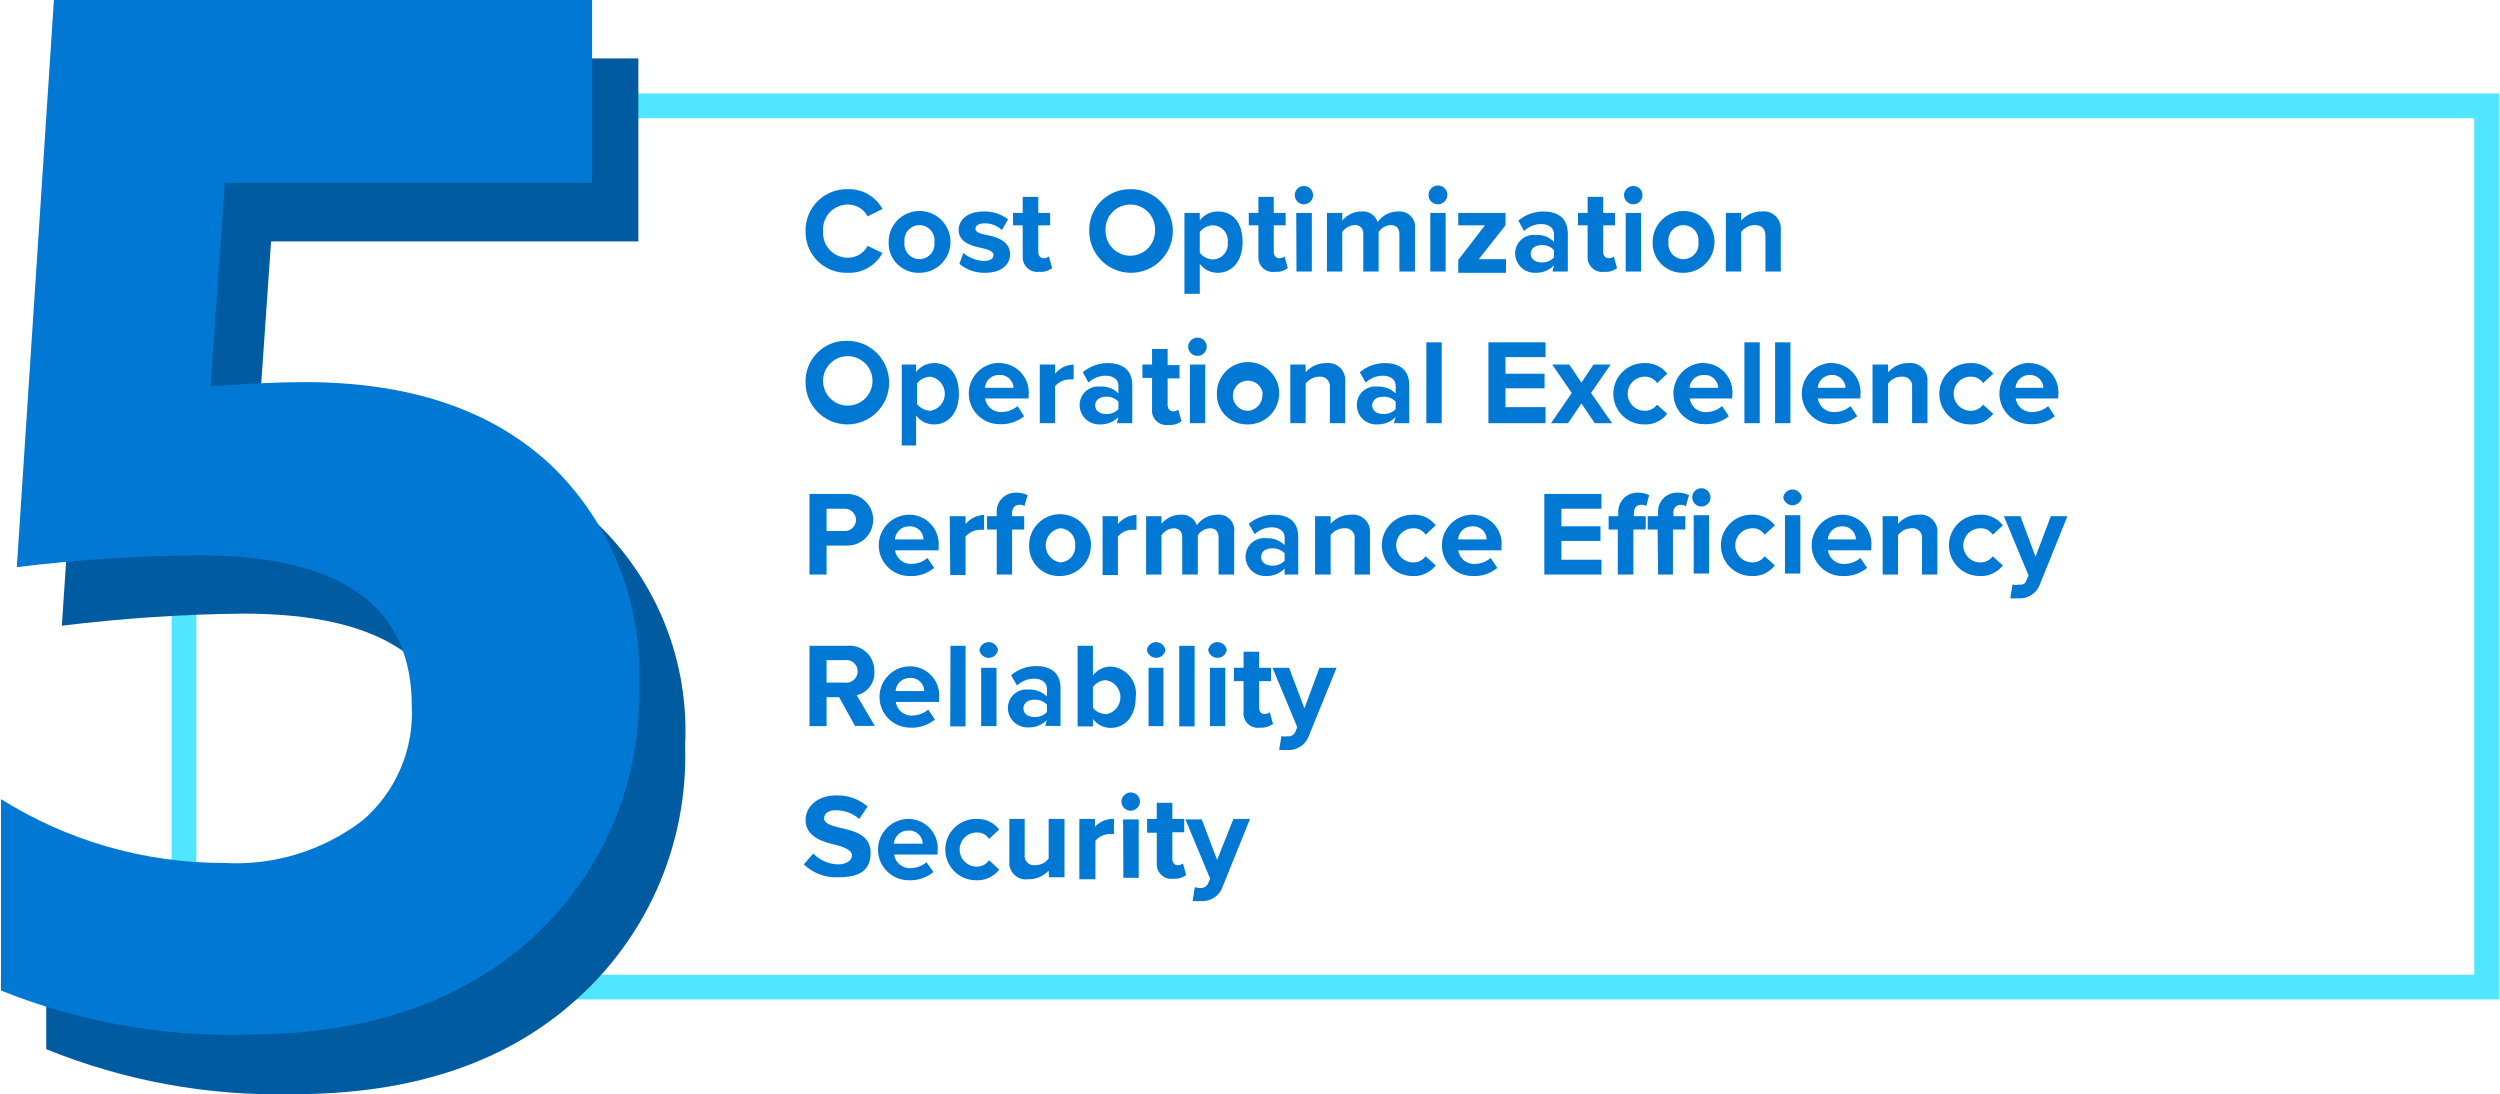
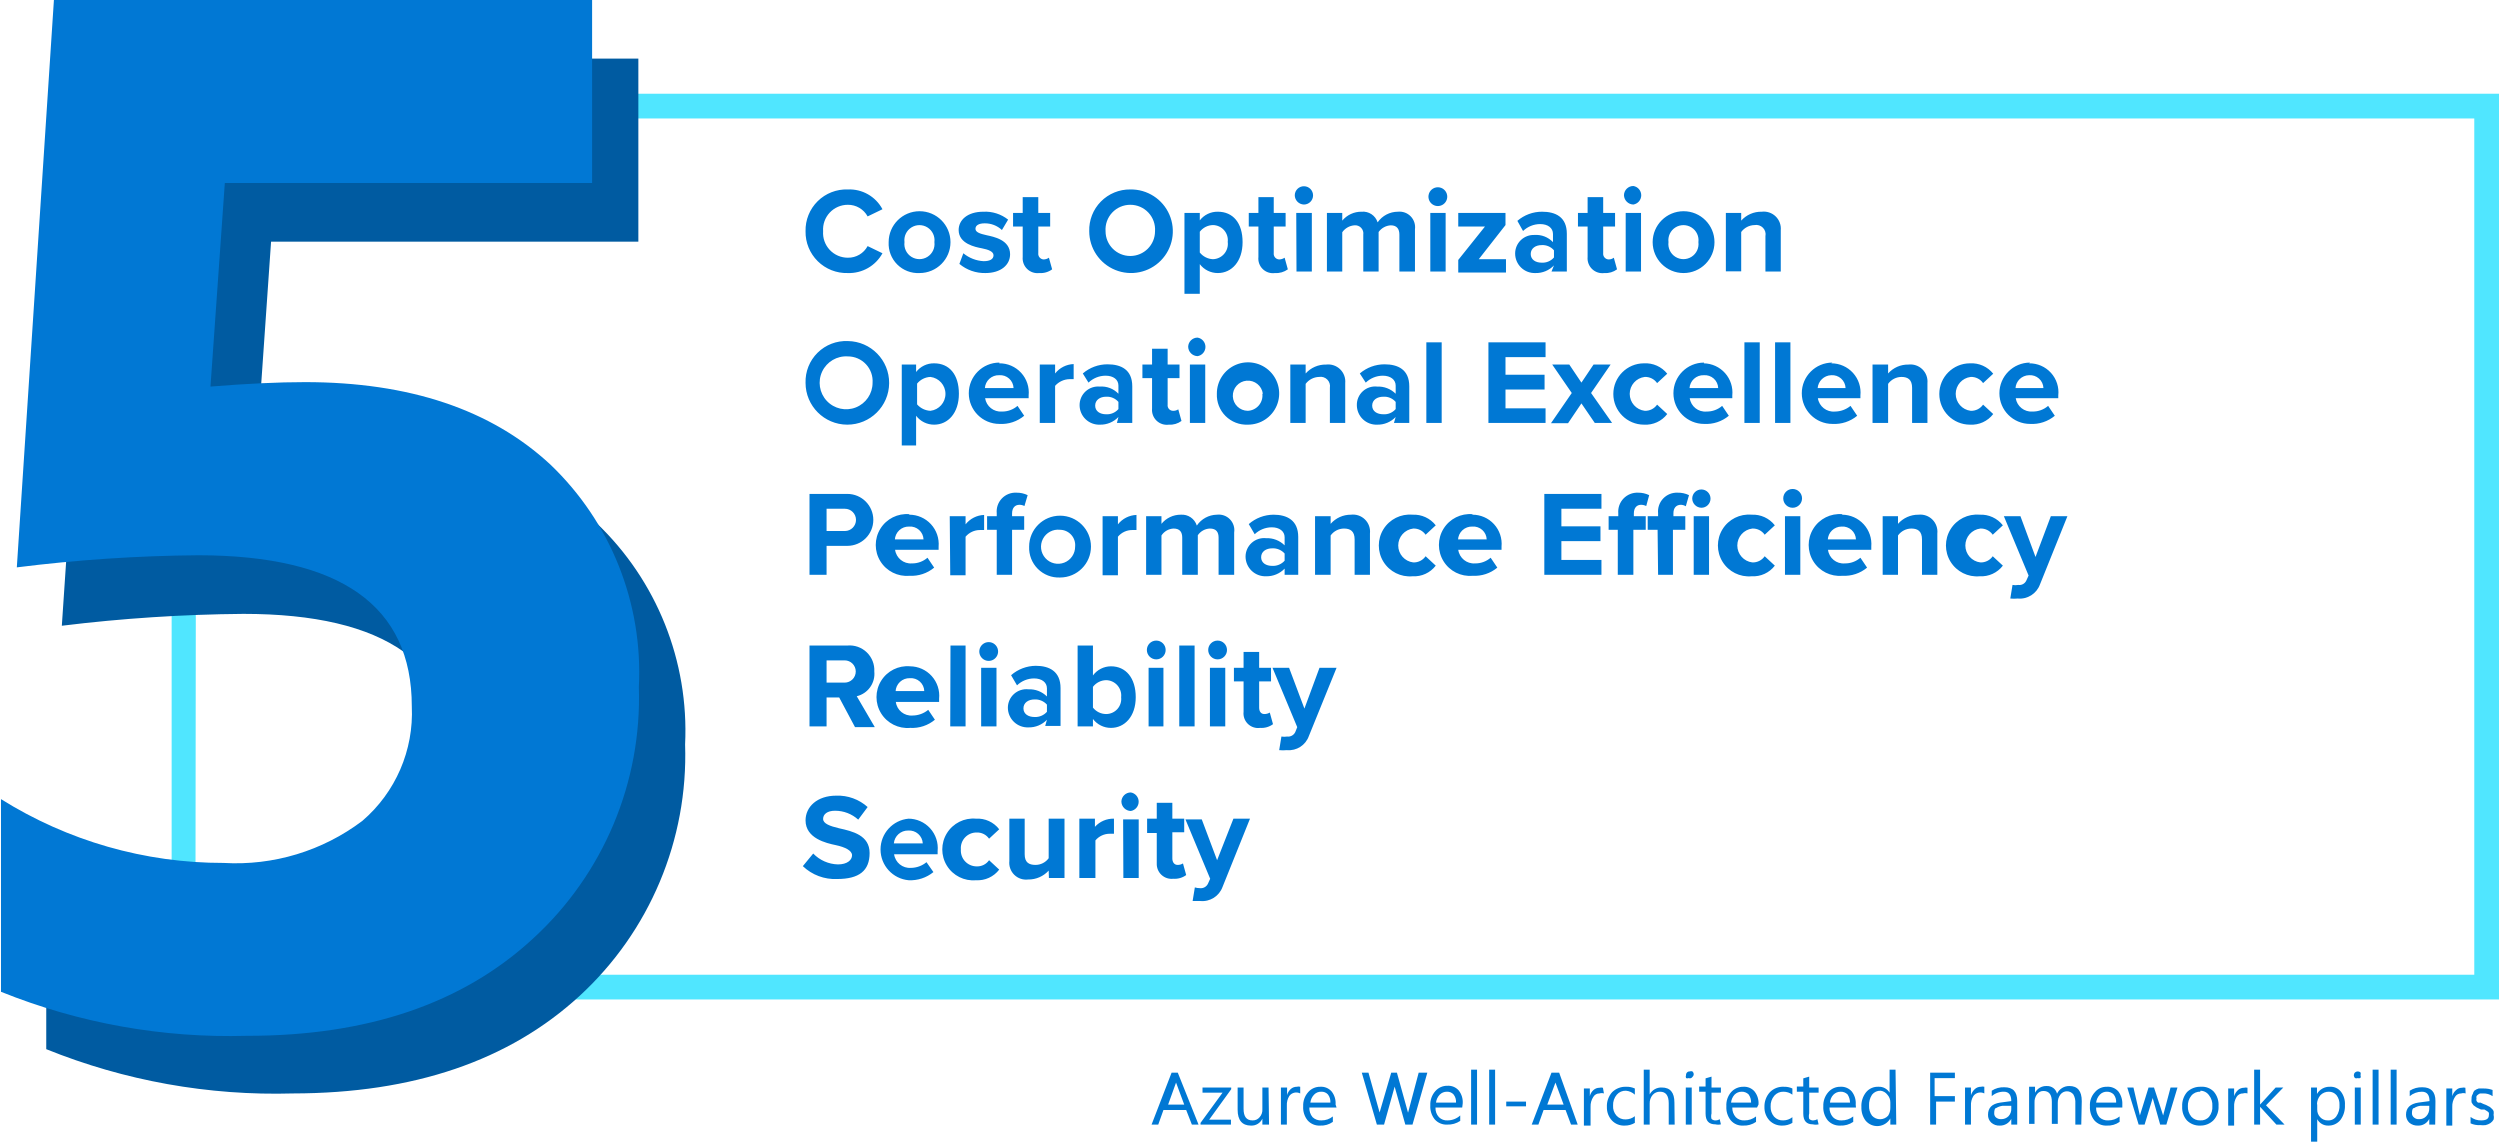
- <svg xmlns="http://www.w3.org/2000/svg" data-name="Layer 1" viewBox="0 0 101.08 44.2">
-   <path d="M101.04 40.41H6.94V3.78h94.1zm-93.1-1h92.1V4.78H7.94z" fill="#50e6ff" />
-   <path d="M32.57 9.34a1.66 1.66 0 011.71-1.69 1.53 1.53 0 011.4.8l-.6.3a.89.89 0 00-.8-.48 1 1 0 00-1 1.07 1 1 0 001 1.08.89.89 0 00.8-.48l.6.29a1.52 1.52 0 01-1.4.8 1.65 1.65 0 01-1.71-1.69zm3.36.45a1.25 1.25 0 111.25 1.24 1.2 1.2 0 01-1.25-1.24zm1.85 0a.61.61 0 10-1.21 0 .61.61 0 101.21 0zm1.17.44a1.4 1.4 0 00.82.32c.27 0 .4-.09.4-.24s-.21-.22-.47-.28-.94-.17-.94-.73c0-.4.35-.75 1-.75a1.55 1.55 0 011 .32l-.25.43a1 1 0 00-.7-.27c-.23 0-.37.08-.37.22s.18.2.45.25.95.19.95.78c0 .43-.37.75-1 .75a1.57 1.57 0 01-1.05-.36zm2.4.16V9.11h-.39v-.5h.39v-.65h.63v.65h.48v.5h-.48v1.07c0 .15.08.26.21.26a.32.32 0 00.22-.07l.13.47a.73.73 0 01-.52.15.59.59 0 01-.67-.6zm4.35-2.74a1.69 1.69 0 11-1.66 1.69 1.64 1.64 0 011.66-1.69zm0 .62a1 1 0 00-1 1.07 1 1 0 102 0 1 1 0 00-1-1.07zm2.19 3.61V8.61h.62v.3a.91.91 0 01.73-.36c.61 0 1 .45 1 1.24s-.44 1.24-1 1.24a.89.89 0 01-.73-.36v1.21zm1.15-2.77a.69.69 0 00-.53.27v.84a.69.69 0 00.53.27.62.62 0 00.6-.69.62.62 0 00-.6-.69zm1.84 1.28V9.11h-.39v-.5h.39v-.65h.62v.65h.48v.5h-.48v1.07c0 .15.08.26.22.26a.34.34 0 00.22-.07l.13.47a.75.75 0 01-.52.15.58.58 0 01-.67-.6zm1.47-2.5a.37.37 0 11.37.37.37.37 0 01-.37-.37zm.06.72h.63v2.37h-.62zm4.17.87c0-.22-.09-.38-.35-.38a.63.63 0 00-.49.28v1.6h-.62v-1.5a.33.33 0 00-.36-.38.66.66 0 00-.49.28v1.6h-.62V8.61h.62v.31a1 1 0 01.78-.37.62.62 0 01.65.43 1 1 0 01.82-.43.63.63 0 01.69.72v1.71h-.63zm1.18-1.59a.38.38 0 11.37.37.37.37 0 01-.37-.37zm.07.72h.62v2.37h-.62zm1.13 1.9l1.08-1.4h-1.08v-.5h1.91v.5l-1.08 1.37h1.1v.55h-1.93zm3.87.22a1 1 0 01-.75.3.79.79 0 01-.82-.78.75.75 0 01.82-.75.94.94 0 01.75.28v-.32c0-.24-.2-.4-.52-.4a1 1 0 00-.69.28l-.23-.42a1.57 1.57 0 011-.37c.54 0 1 .22 1 .9v1.53h-.62zm0-.62a.64.64 0 00-.5-.2c-.24 0-.44.12-.44.35s.2.35.44.35a.64.64 0 00.5-.2zm1.36.28V9.11h-.39v-.5h.39v-.65h.63v.65h.48v.5h-.48v1.07c0 .15.08.26.22.26a.29.29 0 00.21-.07l.13.47a.72.72 0 01-.51.15.59.59 0 01-.68-.6zm1.47-2.5a.38.38 0 01.38-.37.37.37 0 110 .74.38.38 0 01-.38-.37zm.07.72h.62v2.37h-.62zm1.09 1.18a1.25 1.25 0 111.22 1.24 1.2 1.2 0 01-1.22-1.24zm1.85 0a.61.61 0 10-1.21 0 .61.61 0 101.21 0zm2.71-.24c0-.33-.17-.45-.44-.45a.69.69 0 00-.54.28v1.6h-.62V8.61h.62v.31a1.09 1.09 0 01.83-.37.69.69 0 01.77.75v1.68h-.62zm-37.1 4.23a1.69 1.69 0 11-1.71 1.69 1.64 1.64 0 011.71-1.69zm0 .62a1 1 0 00-1 1.07 1 1 0 101-1.07zm2.18 3.61v-3.27h.58v.3a.91.91 0 01.73-.36c.61 0 1 .45 1 1.24s-.44 1.24-1 1.24a.89.89 0 01-.73-.36v1.21zm1.16-2.78a.73.73 0 00-.54.27v.84a.73.73 0 00.54.27.7.7 0 000-1.38zm2.78-.55a1.19 1.19 0 011.19 1.3v.13h-1.76a.64.64 0 00.68.55 1 1 0 00.63-.24l.27.41a1.47 1.47 0 01-1 .32 1.24 1.24 0 010-2.48zm-.58 1h1.16a.54.54 0 00-.58-.52.56.56 0 00-.58.54zm2.22-.94h.62v.37a1 1 0 01.75-.37v.6h-.17a.8.8 0 00-.58.27v1.5h-.62zm3.18 2.12a1 1 0 01-.75.3.79.79 0 01-.82-.78.75.75 0 01.82-.75.94.94 0 01.75.28v-.32c0-.24-.2-.4-.52-.4a1 1 0 00-.69.28l-.23-.42a1.57 1.57 0 011-.37c.54 0 1 .22 1 .9v1.53h-.62zm0-.62a.64.64 0 00-.5-.2c-.24 0-.44.12-.44.35s.2.35.44.35a.64.64 0 00.5-.2zm1.36.28v-1.24h-.39v-.54h.39v-.63h.63v.65h.48v.54h-.48v1.07c0 .15.08.26.22.26a.29.29 0 00.21-.07l.13.47a.72.72 0 01-.51.15.59.59 0 01-.68-.66zm1.46-2.5a.38.38 0 01.38-.37.37.37 0 110 .74.38.38 0 01-.38-.37zm.07.72h.62v2.37h-.62zm1.09 1.18a1.26 1.26 0 111.25 1.24 1.21 1.21 0 01-1.25-1.24zm1.86 0a.61.61 0 10-.61.69.63.63 0 00.59-.69zm2.71-.25a.39.39 0 00-.44-.44.7.7 0 00-.54.28v1.6h-.62v-2.37h.62v.31a1.09 1.09 0 01.83-.37.69.69 0 01.77.75v1.68h-.62zm2.66 1.19a1 1 0 01-.75.3.78.78 0 01-.82-.78.74.74 0 01.82-.75 1 1 0 01.75.28v-.32c0-.24-.21-.4-.52-.4a1 1 0 00-.69.28l-.24-.42a1.58 1.58 0 011-.37c.54 0 1 .22 1 .9v1.53h-.62zm0-.62a.64.64 0 00-.5-.2c-.25 0-.45.12-.45.35s.2.35.45.35a.64.64 0 00.5-.2zm1.24-2.4h.62v3.27h-.62zm2.51 0h2.31v.6h-1.62v.67h1.58v.59h-1.58v.76h1.62v.65h-2.31zm3.76 2.47l-.54.8h-.69l.84-1.22-.79-1.15h.69l.49.73.49-.73h.69l-.79 1.15.85 1.22h-.7zm2.53-1.63a1.1 1.1 0 01.94.43l-.41.38a.56.56 0 00-.5-.26.69.69 0 000 1.38.6.6 0 00.5-.25l.41.37a1.1 1.1 0 01-.94.43 1.24 1.24 0 110-2.48zm2.42 0a1.18 1.18 0 011.15 1.3v.13h-1.72a.63.63 0 00.68.55 1 1 0 00.63-.24l.27.41a1.47 1.47 0 01-1 .32 1.24 1.24 0 110-2.48zm-.58 1h1.16a.54.54 0 00-.58-.52.56.56 0 00-.58.54zm2.22-1.84h.62v3.27h-.62zm1.24 0h.62v3.27h-.62zm2.27.84a1.18 1.18 0 011.18 1.3v.13H73.5a.64.64 0 00.69.55 1 1 0 00.63-.24l.27.41a1.49 1.49 0 01-1 .32 1.24 1.24 0 110-2.48zm-.59 1h1.17a.54.54 0 00-.58-.52.57.57 0 00-.55.54zm3.86-.01a.38.38 0 00-.43-.44.67.67 0 00-.54.28v1.6h-.63v-2.37h.63v.31a1.08 1.08 0 01.82-.37.69.69 0 01.77.75v1.68h-.62zm2.34-.99a1.1 1.1 0 01.94.43l-.41.38a.56.56 0 00-.5-.26.69.69 0 000 1.38.6.6 0 00.5-.25l.41.37a1.1 1.1 0 01-.94.43 1.24 1.24 0 110-2.48zm2.39 0a1.18 1.18 0 011.18 1.3v.13H81.5a.64.64 0 00.68.55 1 1 0 00.63-.24l.27.41a1.47 1.47 0 01-1 .32 1.24 1.24 0 010-2.48zm-.58 1h1.16a.54.54 0 00-.58-.52.56.56 0 00-.55.54zm-48.73 4.29h1.53a1.045 1.045 0 110 2.09h-.84v1.17h-.69zm1.43.6h-.74v.9h.74a.45.45 0 100-.9zm2.6.24a1.19 1.19 0 011.19 1.3v.14h-1.76a.64.64 0 00.68.55 1 1 0 00.63-.24l.27.4a1.43 1.43 0 01-1 .33 1.24 1.24 0 110-2.48zm-.58 1h1.16a.54.54 0 00-.58-.53.57.57 0 00-.58.55zm2.22-.94h.64v.32a1 1 0 01.75-.37v.6h-.17a.8.8 0 00-.58.27v1.56h-.62zm1.9.54h-.39v-.54h.39v-.13a.76.76 0 01.8-.82 1 1 0 01.45.1l-.13.44a.33.33 0 00-.2-.05c-.18 0-.3.12-.3.34v.12h.49v.54h-.49v1.82h-.62zm1.31.64a1.25 1.25 0 111.25 1.24 1.2 1.2 0 01-1.25-1.24zm1.86 0a.63.63 0 00-.61-.69.7.7 0 000 1.38.63.63 0 00.61-.69zm1.11-1.18h.62v.32a1 1 0 01.75-.37v.6h-.17a.78.78 0 00-.58.27v1.56h-.62zm4.69.87c0-.22-.09-.38-.35-.38a.63.63 0 00-.49.28v1.59h-.63v-1.49c0-.22-.09-.38-.35-.38a.65.65 0 00-.49.28v1.59h-.62v-2.36h.62v.31a1 1 0 01.78-.37.62.62 0 01.65.43 1 1 0 01.81-.43.63.63 0 01.7.72v1.7h-.63zm2.67 1.25a1 1 0 01-.75.3.79.79 0 01-.83-.78.75.75 0 01.83-.75 1 1 0 01.75.28v-.32c0-.24-.21-.4-.52-.4a1 1 0 00-.69.28l-.24-.42a1.57 1.57 0 011-.37c.54 0 1 .22 1 .9v1.52h-.55zm0-.62a.65.65 0 00-.5-.2c-.25 0-.45.12-.45.35s.2.35.45.35a.65.65 0 00.5-.2zm2.83-.57a.38.38 0 00-.43-.44.67.67 0 00-.54.28v1.59h-.63v-2.36h.63v.31a1.08 1.08 0 01.82-.37.69.69 0 01.77.75v1.67h-.62zm2.34-.99a1.1 1.1 0 01.94.43l-.41.38a.56.56 0 00-.5-.26.69.69 0 000 1.38.6.6 0 00.5-.25l.41.37a1.1 1.1 0 01-.94.43 1.24 1.24 0 110-2.48zm2.42 0a1.18 1.18 0 011.18 1.3v.14h-1.75a.64.64 0 00.68.55 1 1 0 00.63-.24l.27.4a1.43 1.43 0 01-1 .33 1.24 1.24 0 110-2.48zm-.58 1h1.16a.54.54 0 00-.58-.53.57.57 0 00-.58.55zm3.49-1.84h2.31v.6h-1.62v.71h1.58v.59h-1.58v.76h1.62v.6h-2.31zm2.97 1.44h-.37v-.54h.39v-.13a.77.77 0 01.8-.82 1 1 0 01.45.1l-.12.44a.36.36 0 00-.21-.05c-.17 0-.29.12-.29.34v.12h.48v.54h-.5v1.82h-.63zm1.61 0h-.4v-.54h.42v-.13a.76.76 0 01.79-.82 1 1 0 01.46.1l-.13.45a.32.32 0 00-.2-.06.29.29 0 00-.3.33v.13h.48v.54h-.5v1.82h-.6zm1.4-1.3a.37.37 0 01.74 0 .37.37 0 01-.74 0zm.06.72h.62v2.36h-.62zm2.34-.02a1.1 1.1 0 01.94.43l-.41.38a.56.56 0 00-.5-.26.69.69 0 000 1.38.6.6 0 00.5-.25l.41.37a1.1 1.1 0 01-.94.43 1.24 1.24 0 110-2.48zm1.28-.7a.38.38 0 01.75 0 .38.38 0 01-.75 0zm.07.72h.62v2.36h-.62zm2.31-.02a1.18 1.18 0 011.18 1.3v.14h-1.75a.63.63 0 00.68.55 1 1 0 00.63-.24l.27.4a1.43 1.43 0 01-1 .33 1.24 1.24 0 110-2.48zm-.58 1h1.14a.54.54 0 00-.58-.53.57.57 0 00-.56.55zm3.81-.01a.38.38 0 00-.43-.44.67.67 0 00-.54.28v1.59h-.62v-2.36h.62v.31a1.09 1.09 0 01.83-.37.68.68 0 01.76.75v1.67h-.62zm2.33-.99a1.1 1.1 0 01.94.43l-.41.38a.56.56 0 00-.5-.26.69.69 0 000 1.38.6.6 0 00.5-.25l.41.37a1.1 1.1 0 01-.94.43 1.24 1.24 0 110-2.48zm1.56 2.83c.17 0 .27 0 .33-.17l.09-.2-1-2.4h.67l.61 1.64.62-1.64h.67l-1.11 2.75a.86.86 0 01-.9.57 1.53 1.53 0 01-.3 0l.09-.56a.41.41 0 00.23.01zm-47.67 4.55h-.51v1.17h-.69v-3.25h1.53a1 1 0 011.09 1 .93.93 0 01-.71 1l.73 1.24h-.8zm.22-1.5h-.73v.91h.73a.46.46 0 100-.91zm2.64.25a1.18 1.18 0 011.18 1.3v.14h-1.75a.63.63 0 00.68.55 1 1 0 00.63-.24l.27.4a1.43 1.43 0 01-1 .33 1.24 1.24 0 110-2.48zm-.58 1h1.16a.54.54 0 00-.58-.53.57.57 0 00-.58.55zm2.22-1.83h.61v3.26h-.62zm1.17.17a.38.38 0 01.75 0 .38.38 0 01-.75 0zm.07.72h.62v2.36h-.62zm2.66 2.11a1 1 0 01-.75.3.79.79 0 01-.83-.78.75.75 0 01.83-.75 1 1 0 01.75.28v-.32c0-.24-.21-.4-.52-.4a1 1 0 00-.69.28l-.24-.42a1.57 1.57 0 011-.37c.54 0 1 .22 1 .9v1.52h-.62zm0-.62a.65.65 0 00-.5-.2c-.25 0-.45.12-.45.35s.2.35.45.35a.65.65 0 00.5-.2zm1.24-2.38h.62v1.2a.9.9 0 01.73-.36 1.09 1.09 0 011 1.24c0 .79-.45 1.24-1 1.24a.89.89 0 01-.73-.36v.3h-.62zm1.15 2.77a.7.7 0 000-1.38.67.67 0 00-.53.28v.84a.68.68 0 00.53.25zm1.65-2.6a.38.38 0 01.75 0 .38.38 0 01-.75 0zm.07.72h.6v2.36h-.6zm1.24-.89h.62v3.26h-.62zm1.17.17a.38.38 0 01.75 0 .38.38 0 01-.75 0zm.07.72h.62v2.36h-.62zm1.36 1.78v-1.24h-.39V27h.39v-.65h.63V27h.48v.54h-.48v1.07c0 .15.07.26.21.26a.34.34 0 00.22-.07l.13.47a.78.78 0 01-.52.15.58.58 0 01-.67-.64zm1.76.99a.31.31 0 00.33-.17l.08-.2-1-2.4h.67l.62 1.64.61-1.64h.69l-1.12 2.75a.85.85 0 01-.89.57 1.63 1.63 0 01-.31 0l.09-.56a.48.48 0 00.23.01zm-19.16 4.74a1.48 1.48 0 001 .44c.38 0 .57-.19.57-.37s-.28-.33-.66-.42-1.22-.27-1.22-1c0-.54.47-1 1.24-1a1.84 1.84 0 011.27.45l-.34.5a1.43 1.43 0 00-.94-.35c-.31 0-.48.13-.48.33s.27.29.65.38c.54.12 1.23.28 1.23 1s-.43 1-1.31 1a1.88 1.88 0 01-1.39-.52zm3.84-1.4a1.19 1.19 0 011.19 1.3v.14h-1.76a.64.64 0 00.68.55 1 1 0 00.63-.24l.28.4a1.47 1.47 0 01-1 .33 1.24 1.24 0 010-2.48zm-.58 1h1.17a.55.55 0 00-.59-.53.57.57 0 00-.58.53zm3.32-1a1.1 1.1 0 01.94.43l-.41.38a.56.56 0 00-.5-.26.69.69 0 000 1.38.59.59 0 00.5-.26l.41.38a1.1 1.1 0 01-.94.43 1.24 1.24 0 110-2.48zm2.94 2.09a1.09 1.09 0 01-.83.35.67.67 0 01-.76-.74v-1.7h.62v1.43a.38.38 0 00.44.44.66.66 0 00.53-.27v-1.6h.64v2.36h-.63zm1.24-2.09h.63v.32a1 1 0 01.77-.32v.61h-.17a.78.78 0 00-.58.27v1.56h-.65zm1.7-.7a.38.38 0 01.38-.37.37.37 0 01.37.37.38.38 0 01-.37.37.38.38 0 01-.38-.37zm.07.72h.63v2.36h-.62zm1.36 1.78v-1.24h-.39v-.56h.39v-.65h.63v.65h.48v.54h-.48v1.07c0 .15.08.26.21.26a.32.32 0 00.22-.07l.13.47a.78.78 0 01-.52.15.59.59 0 01-.67-.62zm1.74.99a.31.31 0 00.33-.17l.09-.2-1-2.4h.66l.62 1.64.66-1.66h.67l-1.11 2.75a.86.86 0 01-.9.57 1.71 1.71 0 01-.31 0l.09-.56a.48.48 0 00.2.03z" fill="#0078d4" />
-   <path d="M1.87 42.42v-7.74a16.91 16.91 0 009 2.58 8.4 8.4 0 005.6-1.71 5.74 5.74 0 002-4.63q0-6.11-8.63-6.11a65.11 65.11 0 00-7.34.49L4.04 2.36h21.77v7.4H10.96l-.57 8.23c1.47-.12 2.74-.17 3.81-.17q6.33 0 9.92 3.32a11.62 11.62 0 013.58 9 13.19 13.19 0 01-4.27 10.16q-4.28 3.95-11.58 3.94a24.9 24.9 0 01-9.98-1.82z" fill="#005ba1" />
-   <path d="M.04 40.05v-7.74a16.9 16.9 0 009 2.58 8.43 8.43 0 005.61-1.71 5.72 5.72 0 002-4.63q0-6.1-8.63-6.1a64.88 64.88 0 00-7.34.48L2.18 0h21.76v7.39H9.09l-.58 8.23c1.48-.11 2.75-.17 3.82-.17q6.33 0 9.92 3.33a11.6 11.6 0 013.58 8.94 13.17 13.17 0 01-4.27 10.16q-4.27 3.94-11.58 3.95a24.89 24.89 0 01-9.94-1.78z" fill="#0178d4" />
+ <svg xmlns="http://www.w3.org/2000/svg" id="Layer_1" data-name="Layer 1" viewBox="0 0 101.08 46.16">
+   <defs>
+     <style>.cls-2{fill:#0078d4}</style>
+   </defs>
+   <path d="M102 42.31H7.9V5.69H102zm-93.14-1H101V6.69H8.9z" transform="translate(-.96 -1.9)" fill="#50e6ff" />
+   <path class="cls-2" d="M33.53 11.25a1.65 1.65 0 011.71-1.69 1.51 1.51 0 011.4.8l-.6.29a.9.9 0 00-.8-.47 1 1 0 00-1 1.07 1 1 0 001 1.07.89.89 0 00.8-.47l.6.29a1.54 1.54 0 01-1.4.8 1.66 1.66 0 01-1.71-1.69zm3.36.44a1.25 1.25 0 111.25 1.25 1.19 1.19 0 01-1.25-1.25zm1.85 0a.61.61 0 10-1.21 0 .61.61 0 101.21 0zm1.17.45a1.4 1.4 0 00.82.32c.27 0 .4-.09.4-.24s-.21-.23-.47-.28-.94-.18-.94-.74c0-.4.35-.74 1-.74a1.49 1.49 0 011 .32l-.25.42a1 1 0 00-.7-.27c-.23 0-.37.08-.37.22s.18.2.45.26.95.18.95.77c0 .43-.37.76-1 .76a1.58 1.58 0 01-1.05-.37zm2.4.15v-1.23h-.39v-.55h.39v-.64h.63v.64h.48v.55h-.48v1.07a.23.23 0 00.21.26.38.38 0 00.22-.07l.13.47a.78.78 0 01-.52.15.6.6 0 01-.67-.65zm4.35-2.73A1.69 1.69 0 1145 11.25a1.64 1.64 0 011.66-1.69zm0 .62a1 1 0 00-1 1.07 1 1 0 102 0 1 1 0 00-1-1.07zm2.19 3.6v-3.27h.62v.3a.9.9 0 01.73-.35c.61 0 1 .45 1 1.23s-.44 1.25-1 1.25a.91.91 0 01-.73-.36v1.2zM50 11a.69.69 0 00-.53.27v.84a.72.72 0 00.53.27.62.62 0 00.6-.7.61.61 0 00-.6-.68zm1.84 1.29v-1.23h-.39v-.55h.39v-.64h.62v.64h.48v.55h-.48v1.07a.23.23 0 00.22.26.41.41 0 00.22-.07l.13.47a.8.8 0 01-.52.15.59.59 0 01-.67-.65zm1.47-2.5a.37.37 0 11.37.38.38.38 0 01-.37-.38zm.06.72H54v2.37h-.62zm4.17.88c0-.22-.09-.38-.35-.38a.65.65 0 00-.49.27v1.6h-.62v-1.49a.33.33 0 00-.36-.38.66.66 0 00-.49.28v1.59h-.62v-2.37h.62v.31a1 1 0 01.78-.36.62.62 0 01.65.43 1 1 0 01.82-.43.63.63 0 01.69.71v1.71h-.63zm1.18-1.6a.38.38 0 01.75 0 .38.38 0 11-.75 0zm.07.72h.62v2.37h-.62zm1.13 1.9L61 11.06h-1.08v-.55h1.91V11l-1.08 1.38h1.1v.54h-1.93zm3.87.22a1 1 0 01-.75.31.79.79 0 01-.82-.79.75.75 0 01.78-.75.94.94 0 01.75.29v-.33c0-.24-.2-.4-.52-.4a1 1 0 00-.69.28l-.23-.41a1.52 1.52 0 011-.37c.54 0 1 .21 1 .89v1.53h-.62zm0-.61a.61.61 0 00-.5-.21c-.24 0-.44.13-.44.36s.2.35.44.35a.61.61 0 00.5-.21zm1.36.27v-1.23h-.39v-.55h.39v-.64h.63v.64h.48v.55h-.48v1.07a.23.23 0 00.22.26.34.34 0 00.21-.07l.13.47a.77.77 0 01-.51.15.6.6 0 01-.68-.65zm1.47-2.5a.38.38 0 01.38-.37.38.38 0 010 .75.39.39 0 01-.38-.38zm.07.72h.62v2.37h-.62zm1.09 1.18a1.25 1.25 0 012.5 0 1.25 1.25 0 11-2.5 0zm1.85 0a.61.61 0 10-1.21 0 .61.61 0 101.21 0zm2.71-.24a.38.38 0 00-.44-.45.69.69 0 00-.54.28v1.59h-.62v-2.36h.62v.31a1.08 1.08 0 01.83-.36.69.69 0 01.77.75v1.67h-.62zm-37.1 4.24a1.69 1.69 0 11-1.71 1.69 1.64 1.64 0 011.71-1.69zm0 .62a1.07 1.07 0 101 1.07 1 1 0 00-1-1.07zm2.18 3.6v-3.27H38v.3a.9.9 0 01.73-.35c.61 0 1 .45 1 1.23s-.44 1.25-1 1.25a.91.91 0 01-.73-.36v1.2zm1.16-2.77a.73.73 0 00-.54.27v.84a.76.76 0 00.54.26.69.69 0 000-1.37zm2.78-.55a1.18 1.18 0 011.19 1.3V18h-1.76a.64.64 0 00.68.54.94.94 0 00.63-.23l.27.4a1.43 1.43 0 01-1 .33 1.24 1.24 0 010-2.48zm-.58 1h1.16a.54.54 0 00-.58-.52.56.56 0 00-.58.53zm2.22-.95h.62V17a1 1 0 01.75-.38v.61h-.17a.8.8 0 00-.58.27V19H43zm3.18 2.12a1 1 0 01-.75.31.79.79 0 01-.82-.79.75.75 0 01.82-.75.94.94 0 01.75.29v-.33c0-.24-.2-.4-.52-.4a1 1 0 00-.69.28l-.23-.37a1.52 1.52 0 011-.37c.54 0 1 .21 1 .89V19h-.62zm0-.61a.61.61 0 00-.5-.21c-.24 0-.44.13-.44.36s.2.35.44.35a.61.61 0 00.5-.21zm1.36.27v-1.23h-.39v-.55h.39V16h.63v.64h.48v.55h-.48v1.07a.22.22 0 00.22.25.35.35 0 00.21-.06l.13.47a.77.77 0 01-.51.15.6.6 0 01-.68-.65zm1.46-2.5a.38.38 0 01.38-.37.38.38 0 010 .75.39.39 0 01-.38-.38zm.07.72h.62V19h-.62zm1.09 1.18a1.26 1.26 0 111.25 1.25 1.2 1.2 0 01-1.25-1.25zm1.86 0a.61.61 0 10-.61.69.62.62 0 00.59-.69zm2.71-.24a.38.38 0 00-.44-.44.7.7 0 00-.54.28V19h-.62v-2.36h.62V17a1.08 1.08 0 01.83-.36.69.69 0 01.77.75V19h-.62zm2.66 1.18a1 1 0 01-.75.31.79.79 0 01-.82-.79.74.74 0 01.82-.75 1 1 0 01.75.29v-.33c0-.24-.21-.4-.52-.4a1 1 0 00-.69.28l-.24-.37a1.53 1.53 0 011-.37c.54 0 1 .21 1 .89V19h-.62zm0-.61a.61.61 0 00-.5-.21c-.25 0-.45.13-.45.36s.2.35.45.35a.61.61 0 00.5-.21zm1.24-2.41h.62V19h-.62zm2.51 0h2.31v.6h-1.62v.71h1.58v.6h-1.58v.76h1.62V19h-2.31zm3.76 2.47l-.54.8h-.69l.84-1.22-.79-1.15h.69l.49.73.49-.73h.69l-.79 1.15.85 1.21h-.7zm2.53-1.62a1.12 1.12 0 01.94.42l-.41.38a.58.58 0 00-.5-.25.69.69 0 000 1.37.58.58 0 00.5-.25l.41.38a1.1 1.1 0 01-.94.43 1.24 1.24 0 110-2.48zm2.42 0a1.18 1.18 0 011.15 1.3V18h-1.72a.63.63 0 00.68.54.94.94 0 00.63-.23l.27.4a1.43 1.43 0 01-1 .33 1.24 1.24 0 110-2.48zm-.58 1h1.16a.54.54 0 00-.58-.52.56.56 0 00-.58.53zm2.22-1.85h.62V19h-.62zm1.24 0h.62V19h-.62zm2.27.85a1.18 1.18 0 011.18 1.3V18h-1.72a.64.64 0 00.69.54 1 1 0 00.63-.23l.27.4a1.44 1.44 0 01-1 .33 1.24 1.24 0 110-2.48zm-.59 1h1.17a.54.54 0 00-.58-.52.57.57 0 00-.55.53zm3.86-.01c0-.33-.17-.44-.43-.44a.67.67 0 00-.54.28V19h-.63v-2.36h.63V17a1.07 1.07 0 01.82-.36.69.69 0 01.77.75V19h-.62zm2.34-.99a1.12 1.12 0 01.94.42l-.41.38a.58.58 0 00-.5-.25.69.69 0 000 1.37.58.58 0 00.5-.25l.41.38a1.1 1.1 0 01-.94.43 1.24 1.24 0 110-2.48zm2.39 0a1.17 1.17 0 011.18 1.3V18h-1.72a.64.64 0 00.68.54.94.94 0 00.63-.23l.27.4a1.43 1.43 0 01-1 .33 1.24 1.24 0 010-2.48zm-.58 1h1.16a.54.54 0 00-.58-.52.56.56 0 00-.55.53zm-48.73 4.28h1.53a1.05 1.05 0 110 2.1h-.84v1.17h-.69zm1.43.6h-.74v.9h.74a.45.45 0 100-.9zm2.6.24A1.19 1.19 0 0138.91 24v.13h-1.76a.64.64 0 00.68.55.94.94 0 00.63-.23l.27.4a1.43 1.43 0 01-1 .33 1.25 1.25 0 110-2.49zm-.58 1h1.16a.54.54 0 00-.58-.52.56.56 0 00-.58.54zm2.22-.94H40v.33a1 1 0 01.75-.38v.61h-.17a.76.76 0 00-.58.27v1.56h-.62zm1.9.55h-.39v-.55h.39v-.12a.76.76 0 01.8-.83 1 1 0 01.45.1l-.13.44a.42.42 0 00-.2-.05c-.18 0-.3.12-.3.35v.11h.49v.55h-.49v1.82h-.62zm1.31.68a1.25 1.25 0 111.25 1.25A1.2 1.2 0 0142.57 24zm1.86 0a.62.62 0 00-.61-.68.69.69 0 10.61.68zm1.11-1.23h.62v.33a1 1 0 01.75-.38v.61h-.17a.75.75 0 00-.58.27v1.56h-.62zm4.69.87c0-.22-.09-.37-.35-.37a.62.62 0 00-.49.27v1.6h-.63v-1.5c0-.22-.09-.37-.35-.37a.62.62 0 00-.49.28v1.59h-.62v-2.37h.62v.31a1 1 0 01.78-.37.63.63 0 01.65.44 1 1 0 01.81-.44.63.63 0 01.7.72v1.71h-.63zm2.67 1.25a1 1 0 01-.75.31.8.8 0 01-.83-.79.75.75 0 01.83-.75 1 1 0 01.75.29v-.33c0-.24-.21-.4-.52-.4a1 1 0 00-.69.28l-.24-.41a1.53 1.53 0 011-.38c.54 0 1 .22 1 .9v1.53h-.55zm0-.61a.63.63 0 00-.5-.21c-.25 0-.45.13-.45.36s.2.35.45.35a.63.63 0 00.5-.21zm2.83-.57c0-.33-.17-.44-.43-.44a.67.67 0 00-.54.28v1.59h-.63v-2.37h.63v.31a1.08 1.08 0 01.82-.37.69.69 0 01.77.76v1.67h-.62zm2.34-1a1.12 1.12 0 01.94.43l-.41.38a.58.58 0 00-.5-.25.69.69 0 000 1.37.58.58 0 00.5-.25l.41.38a1.1 1.1 0 01-.94.43 1.25 1.25 0 110-2.49zm2.42 0A1.18 1.18 0 0161.67 24v.13h-1.75a.64.64 0 00.68.55.94.94 0 00.63-.23l.27.4a1.43 1.43 0 01-1 .33 1.25 1.25 0 110-2.49zm-.58 1h1.16a.54.54 0 00-.58-.52.56.56 0 00-.58.54zm3.49-1.84h2.31v.6h-1.62v.71h1.58v.6h-1.58v.76h1.62v.6H63.4zm2.97 1.45H66v-.55h.39v-.12a.77.77 0 01.8-.83 1 1 0 01.45.1l-.12.44a.46.46 0 00-.21-.05c-.17 0-.29.12-.29.35v.11h.48v.55H67v1.82h-.63zm1.61 0h-.4v-.55H68v-.12a.76.76 0 01.79-.83 1 1 0 01.46.1l-.13.45a.39.39 0 00-.2-.06c-.18 0-.3.12-.3.34v.12h.48v.55h-.5v1.82H68zm1.4-1.27a.37.37 0 11.37.38.38.38 0 01-.37-.38zm.06.72h.62v2.37h-.62zm2.34-.06a1.12 1.12 0 01.94.43l-.41.38a.58.58 0 00-.5-.25.69.69 0 000 1.37.58.58 0 00.5-.25l.41.38a1.1 1.1 0 01-.94.43 1.25 1.25 0 110-2.49zm1.28-.66a.38.38 0 11.38.38.38.38 0 01-.38-.38zm.07.72h.62v2.37h-.62zm2.31-.06A1.19 1.19 0 0176.62 24v.13h-1.75a.63.63 0 00.68.55.94.94 0 00.63-.23l.27.4a1.43 1.43 0 01-1 .33 1.25 1.25 0 110-2.49zm-.58 1H76a.54.54 0 00-.58-.52.56.56 0 00-.56.54zm3.81 0c0-.33-.17-.44-.43-.44a.67.67 0 00-.54.28v1.59h-.62v-2.37h.62v.31a1.09 1.09 0 01.83-.37.69.69 0 01.76.76v1.67h-.62zm2.33-1a1.12 1.12 0 01.94.43l-.41.38a.58.58 0 00-.5-.25.69.69 0 000 1.37.58.58 0 00.5-.25l.41.38a1.1 1.1 0 01-.94.43 1.25 1.25 0 110-2.49zm1.56 2.84a.31.31 0 00.33-.18l.09-.2-1-2.4h.67l.61 1.65.62-1.65h.67l-1.11 2.76a.87.87 0 01-.9.57 1.54 1.54 0 01-.3 0l.09-.55a.58.58 0 00.23 0zM34.89 30.1h-.51v1.17h-.69V28h1.53a1 1 0 011.09 1.05.93.93 0 01-.71 1l.73 1.25h-.8zm.22-1.5h-.73v.9h.73a.45.45 0 100-.9z" transform="translate(-.96 -1.9)" />
+   <path class="cls-2" d="M37.75 28.84a1.19 1.19 0 011.18 1.31v.13h-1.75a.63.63 0 00.68.55 1 1 0 00.63-.23l.27.4a1.43 1.43 0 01-1 .33 1.25 1.25 0 110-2.49zm-.58 1h1.16a.54.54 0 00-.58-.52.56.56 0 00-.58.54zM39.39 28H40v3.27h-.62zm1.17.18a.38.38 0 01.75 0 .38.38 0 11-.75 0zm.07.72h.62v2.37h-.62zm2.66 2.1a1 1 0 01-.75.31.8.8 0 01-.83-.79.75.75 0 01.83-.75 1 1 0 01.75.29v-.33c0-.24-.21-.4-.52-.4a1 1 0 00-.69.28l-.24-.41a1.53 1.53 0 011-.38c.54 0 1 .22 1 .9v1.53h-.62zm0-.61a.63.63 0 00-.5-.21c-.25 0-.45.13-.45.36s.2.35.45.35a.63.63 0 00.5-.21zM44.53 28h.62v1.21a.91.91 0 01.73-.37c.6 0 1 .47 1 1.25s-.45 1.24-1 1.24a.91.91 0 01-.73-.36v.3h-.62zm1.15 2.77a.61.61 0 00.61-.68.62.62 0 00-.61-.69.69.69 0 00-.53.27v.84a.68.68 0 00.53.26zm1.65-2.59a.38.38 0 11.38.38.38.38 0 01-.38-.38zm.07.72h.6v2.37h-.6zm1.24-.9h.62v3.27h-.62zm1.17.18a.38.38 0 11.38.38.38.38 0 01-.38-.38zm.07.72h.62v2.37h-.62zm1.36 1.78v-1.23h-.39v-.55h.39v-.64h.63v.64h.48v.55h-.48v1.06c0 .15.07.26.21.26a.41.41 0 00.22-.06l.13.47a.78.78 0 01-.52.15.59.59 0 01-.67-.65zm1.76 1a.32.32 0 00.33-.18l.08-.2-1-2.4h.67l.62 1.65.61-1.65H55l-1.12 2.76a.86.86 0 01-.89.57 1.65 1.65 0 01-.31 0l.09-.55a.71.71 0 00.23 0zm-19.16 4.73a1.44 1.44 0 001 .44c.38 0 .57-.18.57-.37s-.28-.33-.66-.41-1.22-.27-1.22-1c0-.55.47-1 1.24-1a1.8 1.8 0 011.27.46l-.38.51a1.39 1.39 0 00-.94-.36c-.31 0-.48.14-.48.33s.27.29.65.38c.54.12 1.23.28 1.23 1s-.43 1.05-1.31 1.05a1.88 1.88 0 01-1.39-.52zM37.68 35a1.19 1.19 0 011.19 1.31v.13h-1.76a.64.64 0 00.68.55 1 1 0 00.63-.23l.28.4a1.47 1.47 0 01-1 .33 1.25 1.25 0 010-2.49zm-.58 1h1.17a.55.55 0 00-.59-.52.57.57 0 00-.58.52zm3.32-1a1.1 1.1 0 01.94.43l-.41.38a.58.58 0 00-.5-.25.63.63 0 00-.64.68.64.64 0 00.64.69.58.58 0 00.5-.25l.41.38a1.1 1.1 0 01-.94.43 1.25 1.25 0 110-2.49zm2.94 2.1a1.1 1.1 0 01-.83.36.68.68 0 01-.76-.75V35h.62v1.44c0 .33.17.43.44.43a.66.66 0 00.53-.27V35H44v2.4h-.63zM44.6 35h.63v.33A1 1 0 0146 35v.61h-.17a.75.75 0 00-.58.27v1.52h-.65zm1.7-.69a.38.38 0 01.38-.37.38.38 0 010 .75.39.39 0 01-.38-.38zm.07.72H47v2.37h-.62zm1.36 1.78v-1.23h-.39V35h.39v-.64h.63V35h.48v.55h-.48v1.06c0 .15.08.26.21.26a.39.39 0 00.22-.06l.13.47a.78.78 0 01-.52.15.6.6 0 01-.67-.62zm1.74 1a.32.32 0 00.33-.18l.09-.2-1-2.4h.66l.62 1.65.66-1.68h.67l-1.11 2.76a.87.87 0 01-.9.57h-.31l.09-.55a.71.71 0 00.2.03z" transform="translate(-.96 -1.9)" />
+   <path d="M2.83 44.32v-7.74a16.91 16.91 0 009 2.58 8.4 8.4 0 005.6-1.71 5.72 5.72 0 002-4.63q0-6.1-8.63-6.1a64.88 64.88 0 00-7.34.48L5 4.27h21.77v7.4H11.92l-.57 8.22c1.47-.11 2.74-.17 3.81-.17q6.33 0 9.92 3.33A11.6 11.6 0 0128.66 32a13.21 13.21 0 01-4.27 10.17q-4.28 3.93-11.58 3.94a24.72 24.72 0 01-9.98-1.79z" transform="translate(-.96 -1.9)" fill="#005ba1" />
+   <path d="M1 42v-7.79a16.9 16.9 0 009 2.58 8.48 8.48 0 005.61-1.7 5.74 5.74 0 002-4.63q0-6.1-8.63-6.11a62.84 62.84 0 00-7.34.49L3.14 1.9H24.9v7.4H10.05l-.58 8.23c1.48-.12 2.75-.18 3.82-.18q6.33 0 9.92 3.33a11.62 11.62 0 013.58 9 13.2 13.2 0 01-4.27 10.16q-4.27 3.95-11.58 3.94A24.72 24.72 0 011 42z" transform="translate(-.96 -1.9)" fill="#0178d4" />
+   <path class="cls-2" d="M49.42 47.37h-.27l-.23-.59H48l-.21.59h-.27l.81-2.1h.25zm-.58-.81l-.33-.89a1.06 1.06 0 010-.14v.14l-.32.89zm1.9-.62l-.89 1.23h.88v.2H49.5v-.07l.89-1.22h-.81v-.21h1.16zm1.53 1.43H52v-.24a.48.48 0 01-.46.28c-.36 0-.54-.22-.54-.64v-.9h.24v.86c0 .32.12.47.36.47a.35.35 0 00.29-.13.44.44 0 00.11-.33v-.87h.25zm1.26-1.26a.35.35 0 00-.44.1.68.68 0 00-.1.4v.76h-.24v-1.5H53v.31a.48.48 0 01.15-.25.36.36 0 01.24-.09.26.26 0 01.14 0zm1.47.57h-1.1a.57.57 0 00.13.39.48.48 0 00.36.13.72.72 0 00.46-.16v.22a.82.82 0 01-.52.15.63.63 0 01-.5-.21.83.83 0 01-.18-.57.81.81 0 01.2-.57.63.63 0 01.49-.22.56.56 0 01.46.19.76.76 0 01.16.53zm-.25-.2a.48.48 0 00-.1-.33.34.34 0 00-.27-.11.38.38 0 00-.29.12.56.56 0 00-.15.32zm3.92-1.21l-.6 2.1h-.29l-.43-1.53a.78.78 0 010-.22.78.78 0 010 .21l-.43 1.54h-.29l-.61-2.1h.27l.45 1.61a.76.76 0 010 .21 1.23 1.23 0 010-.21l.47-1.61h.23l.45 1.62a1 1 0 010 .2v-.2l.43-1.62zm1.41 1.41H59a.53.53 0 00.14.39.45.45 0 00.35.13.76.76 0 00.51-.2v.22a.88.88 0 01-.53.15.63.63 0 01-.5-.21.83.83 0 01-.18-.57.81.81 0 01.2-.57.63.63 0 01.49-.22.56.56 0 01.46.19.76.76 0 01.16.53zm-.25-.2a.48.48 0 00-.1-.33.34.34 0 00-.27-.11.4.4 0 00-.29.12.56.56 0 00-.15.32zm.85.89h-.24v-2.22h.24zm.73 0h-.24v-2.22h.24zm1.25-.74h-.8v-.19h.8zm2.09.74h-.27l-.22-.59h-.89l-.21.59h-.27l.8-2.1H64zm-.57-.81l-.33-.89a1.06 1.06 0 010-.14v.14l-.33.89zm1.63-.45a.3.3 0 00-.18 0 .28.28 0 00-.25.14.68.68 0 00-.11.4v.76H65v-1.5h.24v.31a.48.48 0 01.15-.25.36.36 0 01.24-.09.26.26 0 01.14 0zm1.25 1.19a.78.78 0 01-.41.11.67.67 0 01-.52-.21.77.77 0 01-.2-.54.84.84 0 01.21-.6.77.77 0 01.57-.22.78.78 0 01.35.07v.25a.6.6 0 00-.36-.16.46.46 0 00-.37.16.63.63 0 00-.15.44.55.55 0 00.14.41.47.47 0 00.37.15.6.6 0 00.37-.13zm1.61.07h-.24v-.86c0-.32-.12-.47-.35-.47a.38.38 0 00-.3.13.51.51 0 00-.12.35v.85h-.24v-2.22h.24v1a.53.53 0 01.49-.28c.34 0 .51.2.51.61zm.57-1.88a.15.15 0 01-.11 0 .16.16 0 010-.12.14.14 0 01.15-.15.14.14 0 01.11 0 .16.16 0 01.05.11.14.14 0 01-.05.11.12.12 0 01-.15.05zm.12 1.88h-.24v-1.5h.24zm1.18-.01a.48.48 0 01-.22 0c-.27 0-.4-.14-.4-.44v-.88h-.26v-.21h.26v-.33l.24-.07v.44h.38v.21h-.38v.84a.42.42 0 000 .22.22.22 0 00.17.06.28.28 0 00.16-.05zm1.46-.68h-1a.57.57 0 00.14.39.46.46 0 00.35.13.74.74 0 00.47-.16v.22a.84.84 0 01-.52.15.61.61 0 01-.5-.21.83.83 0 01-.18-.57.8.8 0 01.19-.57.65.65 0 01.5-.22.55.55 0 01.45.19.76.76 0 01.16.53zm-.24-.2a.54.54 0 00-.1-.33.38.38 0 00-.28-.11.4.4 0 00-.29.12.56.56 0 00-.14.32zm1.67.82a.78.78 0 01-.41.11.69.69 0 01-.52-.21.77.77 0 01-.2-.54.85.85 0 01.22-.6.73.73 0 01.56-.22.75.75 0 01.35.07v.25a.6.6 0 00-.36-.12.47.47 0 00-.37.16.63.63 0 00-.15.44.6.6 0 00.14.41.47.47 0 00.37.15.6.6 0 00.37-.13zm1.06.06a.5.5 0 01-.23 0c-.26 0-.39-.14-.39-.44v-.88h-.26v-.21h.26v-.33l.24-.07v.44h.38v.21h-.38v.84a.42.42 0 000 .22.22.22 0 00.17.06.3.3 0 00.16-.05zm1.51-.68h-1.07a.57.57 0 00.14.39.45.45 0 00.35.13.74.74 0 00.47-.16v.22a.86.86 0 01-.53.15.64.64 0 01-.5-.21.83.83 0 01-.18-.57.81.81 0 01.2-.57.63.63 0 01.49-.22.56.56 0 01.46.19.76.76 0 01.16.53zm-.24-.2a.61.61 0 00-.1-.33.38.38 0 00-.28-.11.4.4 0 00-.29.12.5.5 0 00-.14.32zm1.87.89h-.24v-.25a.61.61 0 01-1 .09.86.86 0 01-.17-.55.88.88 0 01.19-.6.61.61 0 01.5-.22.49.49 0 01.45.24v-.93h.24zm-.24-.68v-.22a.45.45 0 00-.12-.31A.41.41 0 0077 46a.42.42 0 00-.35.16.74.74 0 00-.12.44.63.63 0 00.12.41.44.44 0 00.65 0 .57.57 0 00.09-.32zm2.61-1.2h-.82v.73H80v.22h-.76v.93H79v-2.1h1zm1.19.62a.35.35 0 00-.44.1.68.68 0 00-.1.4v.76h-.24v-1.5h.24v.31a.57.57 0 01.16-.25.36.36 0 01.24-.09.26.26 0 01.14 0zm1.33 1.26h-.24v-.23a.51.51 0 01-.46.27.48.48 0 01-.35-.12.41.41 0 01-.13-.32c0-.28.16-.44.49-.49l.45-.06c0-.25-.1-.38-.3-.38a.72.72 0 00-.49.18V46a.85.85 0 01.51-.14c.35 0 .52.18.52.56zm-.24-.76h-.36a.66.66 0 00-.25.09c-.06 0-.08.1-.08.21a.21.21 0 00.07.17.31.31 0 00.21.07.41.41 0 00.3-.12.43.43 0 00.11-.32zm2.83.76h-.24v-.86a.64.64 0 00-.08-.36.33.33 0 00-.52 0 .53.53 0 00-.11.34v.85h-.24v-.89c0-.29-.11-.44-.34-.44a.32.32 0 00-.26.13.54.54 0 00-.1.35v.85H83v-1.5h.24v.24a.51.51 0 01.47-.27.43.43 0 01.27.08.41.41 0 01.15.23.54.54 0 01.5-.31c.33 0 .5.2.5.61zm1.66-.69h-1.06a.57.57 0 00.13.39.48.48 0 00.36.13.72.72 0 00.46-.16v.22a.82.82 0 01-.52.15.63.63 0 01-.5-.21.83.83 0 01-.18-.57.76.76 0 01.2-.57.61.61 0 01.49-.22.56.56 0 01.46.19.82.82 0 01.16.53zm-.25-.2a.48.48 0 00-.1-.33.37.37 0 00-.27-.11.38.38 0 00-.29.12.56.56 0 00-.15.32zm2.48-.61l-.45 1.5h-.25L88 46.3a.59.59 0 010-.14.39.39 0 010 .13l-.33 1.08h-.24l-.46-1.5h.25l.26 1.13a.44.44 0 010 .13.59.59 0 010-.13l.35-1.13h.22l.37 1.13a.52.52 0 010 .14.39.39 0 010-.14l.3-1.13zm.92 1.54a.72.72 0 01-.54-.21.79.79 0 01-.19-.56.84.84 0 01.2-.59.76.76 0 01.56-.21.65.65 0 01.52.2.81.81 0 01.19.58.78.78 0 01-.2.57.74.74 0 01-.54.22zm0-1.37a.44.44 0 00-.36.16.63.63 0 00-.14.43.61.61 0 00.14.42.46.46 0 00.36.15.43.43 0 00.36-.15.61.61 0 00.13-.43.63.63 0 00-.13-.43.43.43 0 00-.35-.19zm1.91.07a.3.3 0 00-.18 0 .29.29 0 00-.26.14.68.68 0 00-.1.4v.76h-.24v-1.5h.24v.31a.57.57 0 01.16-.25.36.36 0 01.24-.09.26.26 0 01.14 0zm1.5 1.26H93l-.66-.72v.72h-.24v-2.22h.24v1.41l.63-.69h.31l-.7.72zm1.32-.22v.91h-.25v-2.19h.24v.26a.58.58 0 01.52-.29.53.53 0 01.45.2.81.81 0 01.16.54.93.93 0 01-.18.6.61.61 0 01-.5.23.49.49 0 01-.44-.26zm0-.6v.21a.43.43 0 00.12.31.4.4 0 00.31.13.39.39 0 00.34-.16.73.73 0 00.13-.47.59.59 0 00-.12-.39.4.4 0 00-.31-.14.46.46 0 00-.34.14.57.57 0 00-.14.37zm1.64-1.06a.15.15 0 01-.11 0 .17.17 0 01-.05-.12.16.16 0 01.05-.11.17.17 0 01.22 0 .16.16 0 010 .11.14.14 0 010 .11.13.13 0 01-.11.01zm.12 1.88h-.24v-1.5h.24zm.72 0h-.24v-2.22h.24zm.73 0h-.24v-2.22h.24zm1.56 0h-.24v-.23a.49.49 0 01-.46.27.5.5 0 01-.35-.12.44.44 0 01-.13-.32c0-.28.17-.44.5-.49l.45-.06c0-.25-.1-.38-.31-.38a.76.76 0 00-.49.18V46a.89.89 0 01.51-.14c.35 0 .53.18.53.56zm-.24-.76h-.36a.6.6 0 00-.25.09q-.09 0-.09.21a.21.21 0 00.08.17.28.28 0 00.21.07.37.37 0 00.29-.12.44.44 0 00.12-.32zm1.47-.5a.3.3 0 00-.18 0 .28.28 0 00-.25.14.68.68 0 00-.11.4v.76h-.24v-1.5h.24v.31a.49.49 0 01.16-.25.33.33 0 01.23-.09.26.26 0 01.14 0zm.2 1.21v-.26a.67.67 0 00.43.14c.21 0 .31-.07.31-.21a.3.3 0 000-.1.27.27 0 00-.08-.07l-.1-.06h-.14l-.17-.08-.13-.09a.83.83 0 01-.08-.12.61.61 0 010-.15.32.32 0 01.05-.19.33.33 0 01.06-.13.51.51 0 01.18-.09h.21a1 1 0 01.35.06v.25a.63.63 0 00-.38-.11h-.12a.19.19 0 00-.09.05.17.17 0 00-.06.06.16.16 0 000 .09.17.17 0 000 .1.19.19 0 00.06.07.31.31 0 00.1 0l.13.06a.75.75 0 01.18.08.3.3 0 01.13.09.31.31 0 01.09.11.41.41 0 010 .16.38.38 0 010 .19.44.44 0 01-.13.14.64.64 0 01-.19.08.83.83 0 01-.22 0 .82.82 0 01-.39-.07z" transform="translate(-.96 -1.9)" />
</svg>
